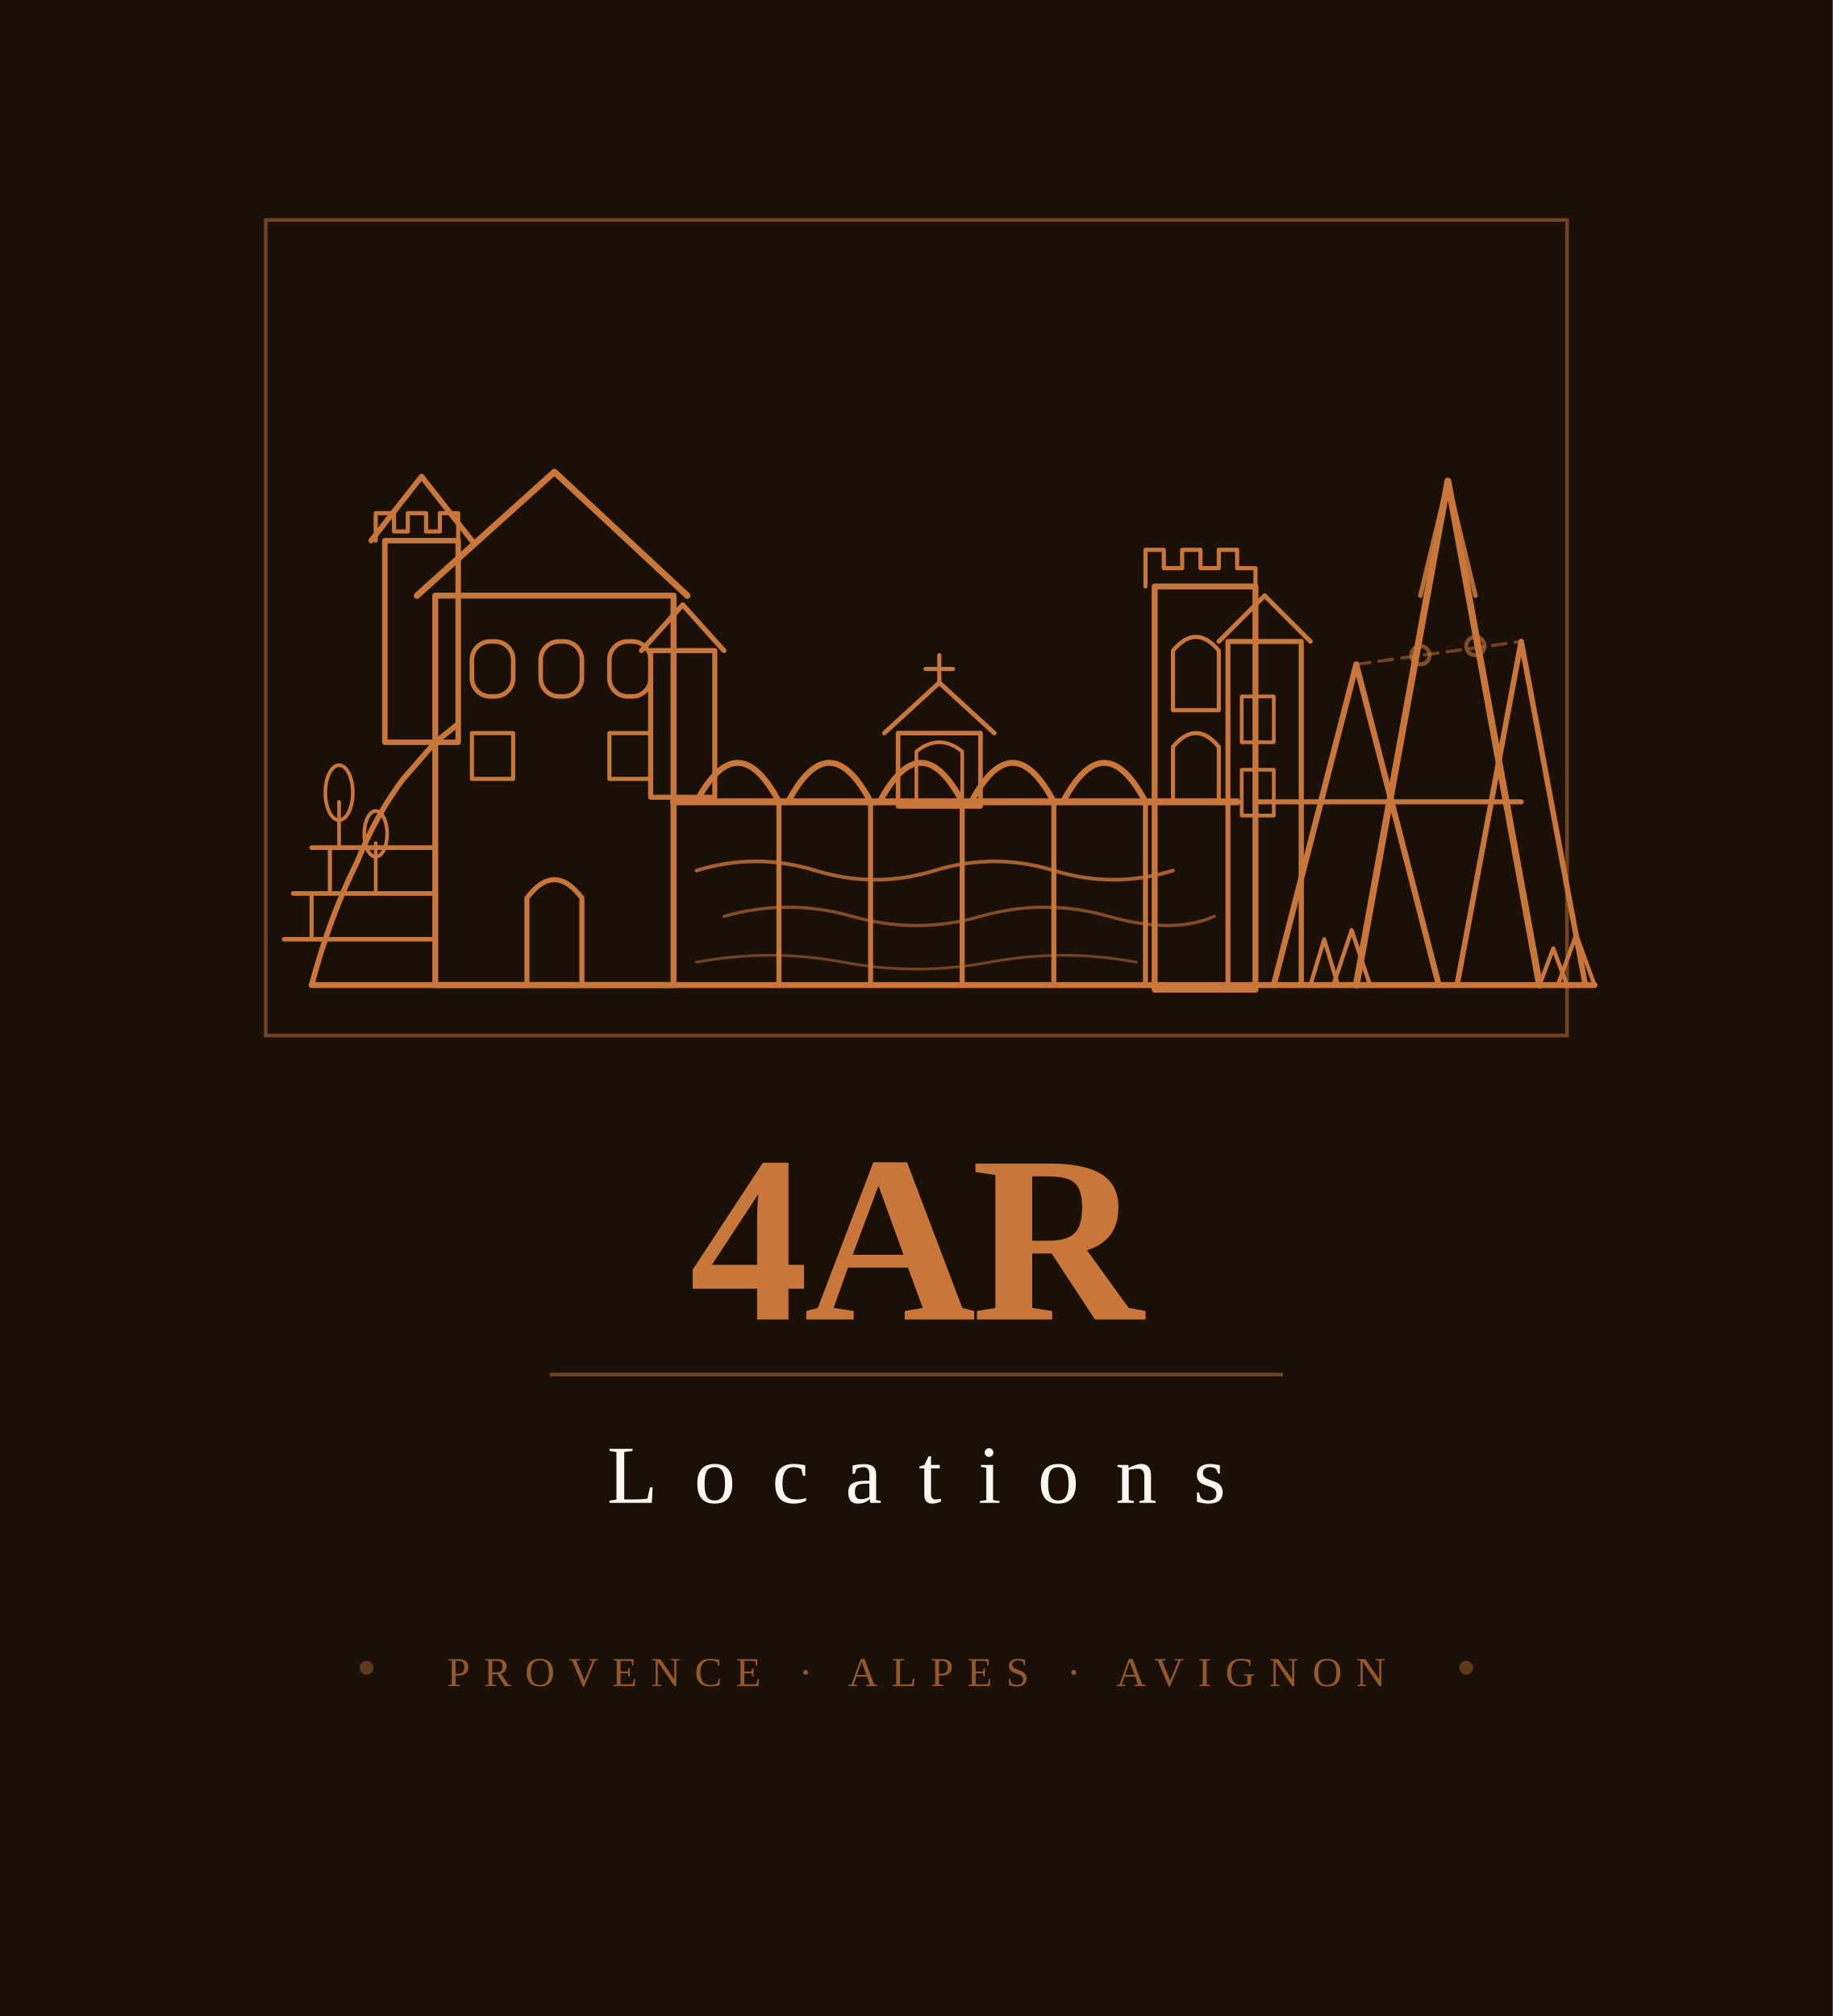
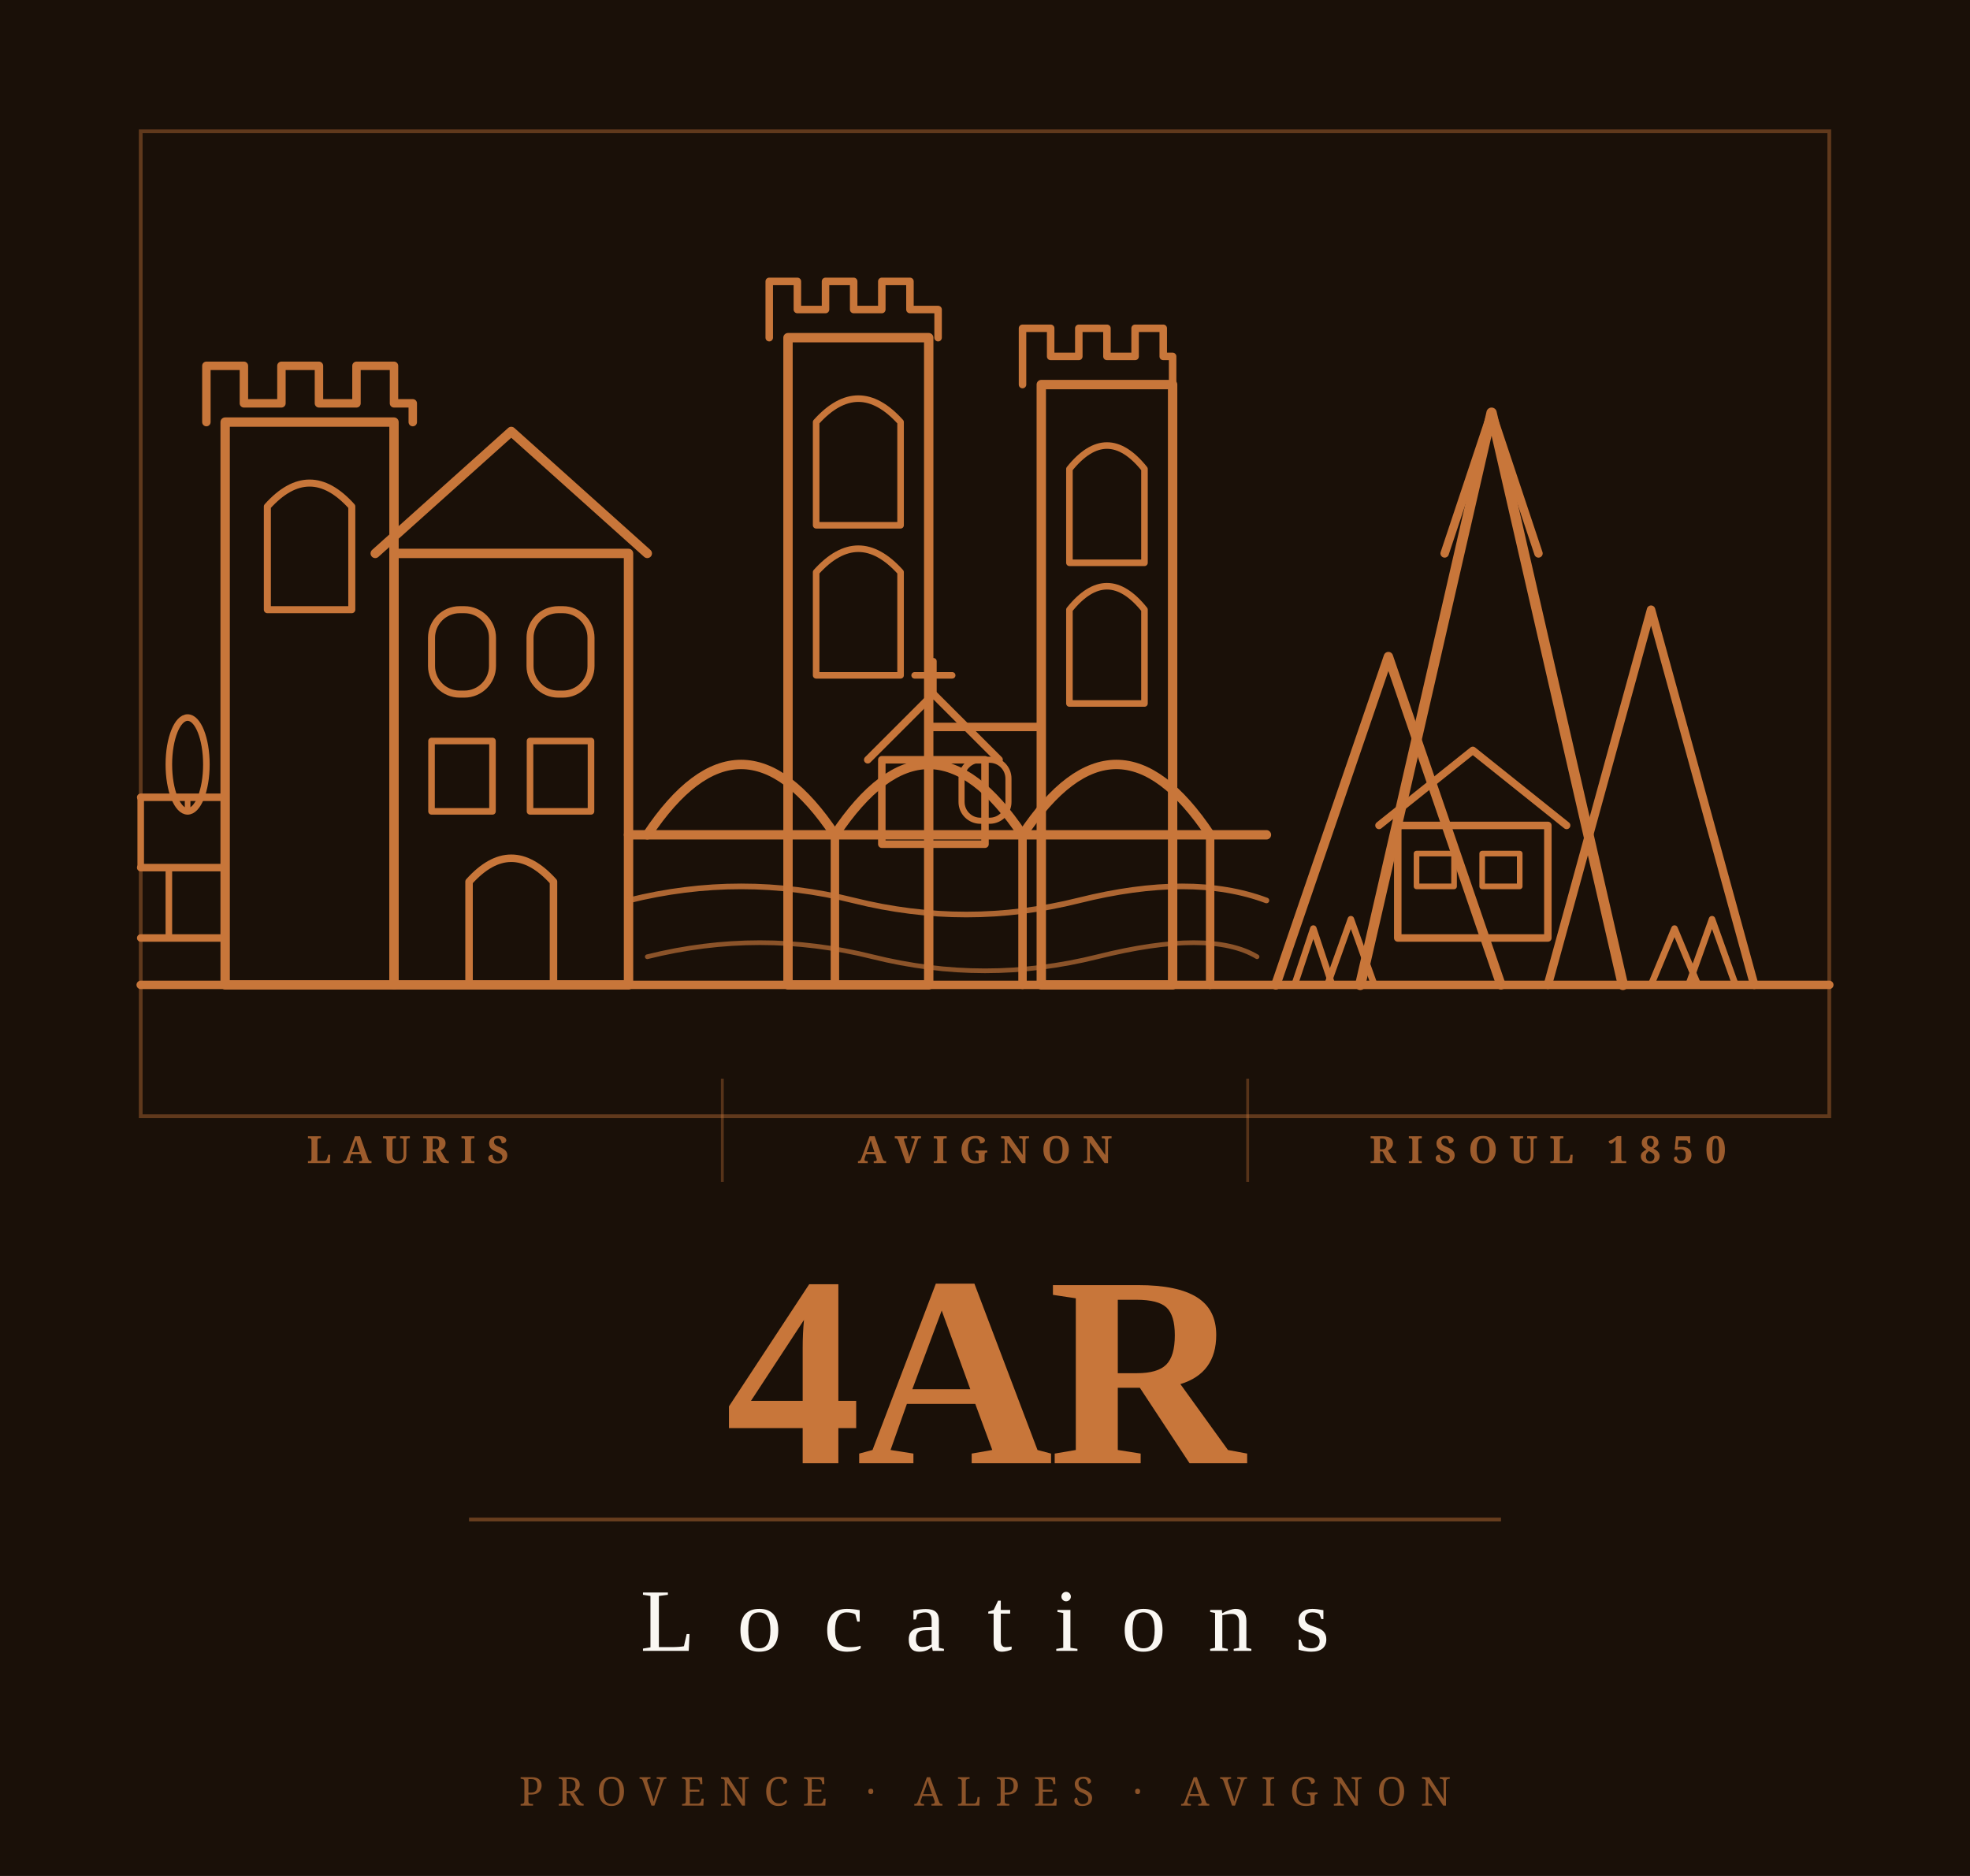
- <svg xmlns="http://www.w3.org/2000/svg" viewBox="0 0 400 440">
-   <rect width="400" height="440" fill="#1A1008" />
-   <rect x="58" y="48" width="284" height="178" fill="none" stroke="#C8763A" stroke-width="0.8" opacity="0.5" />
+ <svg xmlns="http://www.w3.org/2000/svg" viewBox="0 0 420 400">
+   <rect width="420" height="400" fill="#1A1008" />
+   <rect x="30" y="28" width="360" height="210" fill="none" stroke="#C8763A" stroke-width="0.8" opacity="0.4" />
  <g fill="none" stroke="#C8763A" stroke-linecap="round" stroke-linejoin="round">
-     <path d="M68 215 Q72 200 78 188 Q82 178 88 170 L95 162 L100 158" stroke-width="1.2" />
-     <rect x="95" y="130" width="52" height="85" stroke-width="1.3" />
-     <polyline points="91,130 121,103 150,130" stroke-width="1.4" />
-     <rect x="84" y="118" width="16" height="44" stroke-width="1.2" />
-     <polyline points="81,118 92,104 103,118" stroke-width="1.2" />
-     <polyline points="82,118 82,112 86,112 86,116 89,116 89,112 93,112 93,116 96,116 96,112 100,112 100,118" stroke-width="0.9" />
-     <rect x="142" y="142" width="14" height="32" stroke-width="1.1" />
-     <polyline points="140,142 149,132 158,142" stroke-width="1.1" />
-     <rect x="103" y="140" width="9" height="12" rx="4" stroke-width="1" />
-     <rect x="118" y="140" width="9" height="12" rx="4" stroke-width="1" />
-     <rect x="133" y="140" width="9" height="12" rx="4" stroke-width="1" />
-     <rect x="103" y="160" width="9" height="10" stroke-width="0.9" />
-     <rect x="133" y="160" width="9" height="10" stroke-width="0.9" />
-     <path d="M115 215 L115 196 Q121 188 127 196 L127 215" stroke-width="1.1" />
-     <line x1="68" y1="185" x2="95" y2="185" stroke-width="1" />
-     <line x1="72" y1="185" x2="72" y2="195" stroke-width="0.9" />
-     <line x1="64" y1="195" x2="95" y2="195" stroke-width="1" />
-     <line x1="68" y1="195" x2="68" y2="205" stroke-width="0.9" />
-     <line x1="62" y1="205" x2="95" y2="205" stroke-width="1" />
-     <line x1="74" y1="185" x2="74" y2="175" stroke-width="0.8" />
-     <ellipse cx="74" cy="173" rx="3" ry="6" stroke-width="0.8" />
-     <line x1="82" y1="195" x2="82" y2="184" stroke-width="0.8" />
-     <ellipse cx="82" cy="182" rx="2.5" ry="5" stroke-width="0.8" />
-     <line x1="147" y1="175" x2="270" y2="175" stroke-width="1.5" />
-     <path d="M152 175 Q161 158 170 175" stroke-width="1.3" />
-     <path d="M172 175 Q181 158 190 175" stroke-width="1.3" />
-     <path d="M192 175 Q201 158 210 175" stroke-width="1.3" />
-     <path d="M212 175 Q221 158 230 175" stroke-width="1.3" />
-     <path d="M232 175 Q241 158 250 175" stroke-width="1.3" />
-     <line x1="170" y1="175" x2="170" y2="215" stroke-width="1.1" />
-     <line x1="190" y1="175" x2="190" y2="215" stroke-width="1.1" />
-     <line x1="210" y1="175" x2="210" y2="215" stroke-width="1.1" />
-     <line x1="230" y1="175" x2="230" y2="215" stroke-width="1.1" />
-     <line x1="250" y1="175" x2="250" y2="215" stroke-width="1.1" />
-     <rect x="196" y="160" width="18" height="16" stroke-width="1" />
-     <polyline points="193,160 205,149 217,160" stroke-width="1" />
-     <line x1="205" y1="149" x2="205" y2="143" stroke-width="0.9" />
-     <line x1="202" y1="146" x2="208" y2="146" stroke-width="0.9" />
-     <path d="M200 164 Q205 160 210 164 L210 176 L200 176 Z" stroke-width="0.8" />
-     <path d="M152 190 Q165 186 178 190 Q191 194 204 190 Q217 186 230 190 Q243 194 256 190" stroke-width="0.8" opacity="0.8" />
-     <path d="M158 200 Q172 196 186 200 Q200 204 214 200 Q228 196 242 200 Q256 204 265 200" stroke-width="0.7" opacity="0.6" />
-     <path d="M152 210 Q168 207 184 210 Q200 213 216 210 Q232 207 248 210" stroke-width="0.6" opacity="0.5" />
-     <rect x="252" y="128" width="22" height="88" stroke-width="1.3" />
-     <polyline points="250,128 250,120 254,120 254,124 258,124 258,120 262,120 262,124 266,124 266,120 270,120 270,124 274,124 274,128" stroke-width="0.9" />
-     <path d="M256 142 Q261 136 266 142 L266 155 L256 155 Z" stroke-width="0.9" />
-     <path d="M256 163 Q261 157 266 163 L266 175 L256 175 Z" stroke-width="0.9" />
-     <rect x="268" y="140" width="16" height="75" stroke-width="1.1" />
-     <polyline points="266,140 276,130 286,140" stroke-width="1" />
-     <rect x="271" y="152" width="7" height="10" stroke-width="0.8" />
-     <rect x="271" y="168" width="7" height="10" stroke-width="0.8" />
-     <line x1="147" y1="215" x2="252" y2="215" stroke-width="1" />
-     <line x1="274" y1="175" x2="332" y2="175" stroke-width="1.1" />
-     <line x1="284" y1="175" x2="284" y2="215" stroke-width="1" />
-     <polyline points="278,215 296,145 314,215" stroke-width="1.3" />
-     <polyline points="296,215 316,105 336,215" stroke-width="1.5" />
-     <polyline points="310,130 316,105 322,130" stroke-width="1" opacity="0.9" />
-     <polyline points="318,215 332,140 346,215" stroke-width="1.2" />
-     <polyline points="286,215 289,205 292,215" stroke-width="0.9" />
-     <polyline points="291,215 295,203 299,215" stroke-width="0.9" />
-     <polyline points="336,215 339,207 342,215" stroke-width="0.9" />
-     <polyline points="340,215 344,204 348,215" stroke-width="0.9" />
-     <line x1="296" y1="145" x2="332" y2="140" stroke-width="0.7" stroke-dasharray="3,2" opacity="0.5" />
-     <circle cx="310" cy="143" r="2" stroke-width="0.9" opacity="0.6" />
-     <circle cx="322" cy="141" r="2" stroke-width="0.9" opacity="0.6" />
-     <line x1="68" y1="215" x2="348" y2="215" stroke-width="1.3" />
+     <rect x="48" y="90" width="36" height="120" stroke-width="2" />
+     <polyline points="44,90 44,78 52,78 52,86 60,86 60,78 68,78 68,86 76,86 76,78 84,78 84,86 88,86 88,90" stroke-width="1.8" />
+     <rect x="84" y="118" width="50" height="92" stroke-width="2" />
+     <polyline points="80,118 109,92 138,118" stroke-width="2" />
+     <path d="M57 108 Q66 98 75 108 L75 130 L57 130 Z" stroke-width="1.5" />
+     <rect x="92" y="130" width="13" height="18" rx="6" stroke-width="1.5" />
+     <rect x="113" y="130" width="13" height="18" rx="6" stroke-width="1.5" />
+     <rect x="92" y="158" width="13" height="15" stroke-width="1.4" />
+     <rect x="113" y="158" width="13" height="15" stroke-width="1.4" />
+     <path d="M100 210 L100 188 Q109 178 118 188 L118 210" stroke-width="1.6" />
+     <line x1="30" y1="170" x2="48" y2="170" stroke-width="1.6" />
+     <line x1="30" y1="170" x2="30" y2="185" stroke-width="1.4" />
+     <line x1="30" y1="185" x2="48" y2="185" stroke-width="1.6" />
+     <line x1="36" y1="185" x2="36" y2="200" stroke-width="1.4" />
+     <line x1="30" y1="200" x2="48" y2="200" stroke-width="1.6" />
+     <ellipse cx="40" cy="163" rx="4" ry="10" stroke-width="1.4" />
+     <line x1="40" y1="170" x2="40" y2="173" stroke-width="1.2" />
+     <rect x="168" y="72" width="30" height="138" stroke-width="2" />
+     <polyline points="164,72 164,60 170,60 170,66 176,66 176,60 182,60 182,66 188,66 188,60 194,60 194,66 200,66 200,72" stroke-width="1.6" />
+     <path d="M174 90 Q183 80 192 90 L192 112 L174 112 Z" stroke-width="1.4" />
+     <path d="M174 122 Q183 112 192 122 L192 144 L174 144 Z" stroke-width="1.4" />
+     <rect x="222" y="82" width="28" height="128" stroke-width="2" />
+     <polyline points="218,82 218,70 224,70 224,76 230,76 230,70 236,70 236,76 242,76 242,70 248,70 248,76 250,76 250,82" stroke-width="1.6" />
+     <path d="M228 100 Q236 90 244 100 L244 120 L228 120 Z" stroke-width="1.4" />
+     <path d="M228 130 Q236 120 244 130 L244 150 L228 150 Z" stroke-width="1.4" />
+     <line x1="198" y1="155" x2="222" y2="155" stroke-width="1.8" />
+     <line x1="198" y1="155" x2="198" y2="210" stroke-width="1.6" />
+     <line x1="222" y1="155" x2="222" y2="210" stroke-width="1.6" />
+     <rect x="205" y="162" width="10" height="13" rx="4" stroke-width="1.3" />
+     <line x1="134" y1="178" x2="270" y2="178" stroke-width="2" />
+     <path d="M138 178 Q158 148 178 178" stroke-width="2" />
+     <path d="M178 178 Q198 148 218 178" stroke-width="2" />
+     <path d="M218 178 Q238 148 258 178" stroke-width="2" />
+     <line x1="178" y1="178" x2="178" y2="210" stroke-width="1.8" />
+     <line x1="218" y1="178" x2="218" y2="210" stroke-width="1.8" />
+     <line x1="258" y1="178" x2="258" y2="210" stroke-width="1.8" />
+     <rect x="188" y="162" width="22" height="18" stroke-width="1.6" />
+     <polyline points="185,162 199,148 213,162" stroke-width="1.6" />
+     <line x1="199" y1="148" x2="199" y2="141" stroke-width="1.4" />
+     <line x1="195" y1="144" x2="203" y2="144" stroke-width="1.4" />
+     <path d="M134 192 Q158 186 182 192 Q206 198 230 192 Q254 186 270 192" stroke-width="1.2" opacity="0.85" />
+     <path d="M138 204 Q162 198 186 204 Q210 210 234 204 Q258 198 268 204" stroke-width="1" opacity="0.65" />
+     <polyline points="272,210 296,140 320,210" stroke-width="2" />
+     <polyline points="290,210 318,88 346,210" stroke-width="2.2" />
+     <polyline points="308,118 318,88 328,118" stroke-width="1.8" />
+     <polyline points="330,210 352,130 374,210" stroke-width="1.8" />
+     <polyline points="276,210 280,198 284,210" stroke-width="1.4" />
+     <polyline points="283,210 288,196 293,210" stroke-width="1.4" />
+     <polyline points="352,210 357,198 362,210" stroke-width="1.4" />
+     <polyline points="360,210 365,196 370,210" stroke-width="1.4" />
+     <rect x="298" y="176" width="32" height="24" stroke-width="1.6" />
+     <polyline points="294,176 314,160 334,176" stroke-width="1.6" />
+     <rect x="302" y="182" width="8" height="7" stroke-width="1.2" />
+     <rect x="316" y="182" width="8" height="7" stroke-width="1.2" />
+     <line x1="30" y1="210" x2="390" y2="210" stroke-width="1.8" />
  </g>
-   <text x="200" y="288" text-anchor="middle" font-family="Georgia, 'Times New Roman', serif" font-size="52" font-weight="700" fill="#C8763A" letter-spacing="-1">4AR</text>
-   <line x1="120" y1="300" x2="280" y2="300" stroke="#C8763A" stroke-width="0.8" opacity="0.5" />
-   <text x="200" y="328" text-anchor="middle" font-family="Georgia, 'Times New Roman', serif" font-size="18" font-weight="400" letter-spacing="8" fill="#FAF7F2">Locations</text>
-   <text x="200" y="368" text-anchor="middle" font-family="Georgia, 'Times New Roman', serif" font-size="9" font-weight="400" letter-spacing="3" fill="#C8763A" opacity="0.7">PROVENCE  ·  ALPES  ·  AVIGNON</text>
-   <circle cx="80" cy="364" r="1.5" fill="#C8763A" opacity="0.4" />
-   <circle cx="320" cy="364" r="1.5" fill="#C8763A" opacity="0.4" />
+   <text x="87" y="248" text-anchor="middle" font-family="Georgia, serif" font-size="8" letter-spacing="2.5" font-weight="600" fill="#C8763A" opacity="0.75">LAURIS</text>
+   <text x="210" y="248" text-anchor="middle" font-family="Georgia, serif" font-size="8" letter-spacing="2.5" font-weight="600" fill="#C8763A" opacity="0.75">AVIGNON</text>
+   <text x="330" y="248" text-anchor="middle" font-family="Georgia, serif" font-size="8" letter-spacing="2.5" font-weight="600" fill="#C8763A" opacity="0.75">RISOUL 1850</text>
+   <line x1="154" y1="230" x2="154" y2="252" stroke="#C8763A" stroke-width="0.6" opacity="0.35" />
+   <line x1="266" y1="230" x2="266" y2="252" stroke="#C8763A" stroke-width="0.6" opacity="0.35" />
+   <text x="210" y="312" text-anchor="middle" font-family="Georgia, 'Times New Roman', serif" font-size="58" font-weight="700" fill="#C8763A" letter-spacing="-1">4AR</text>
+   <line x1="100" y1="324" x2="320" y2="324" stroke="#C8763A" stroke-width="0.8" opacity="0.45" />
+   <text x="210" y="352" text-anchor="middle" font-family="Georgia, 'Times New Roman', serif" font-size="19" font-weight="400" letter-spacing="9" fill="#FAF7F2">Locations</text>
+   <text x="210" y="385" text-anchor="middle" font-family="Georgia, serif" font-size="8.5" letter-spacing="3" fill="#C8763A" opacity="0.65">PROVENCE  ·  ALPES  ·  AVIGNON</text>
</svg>
